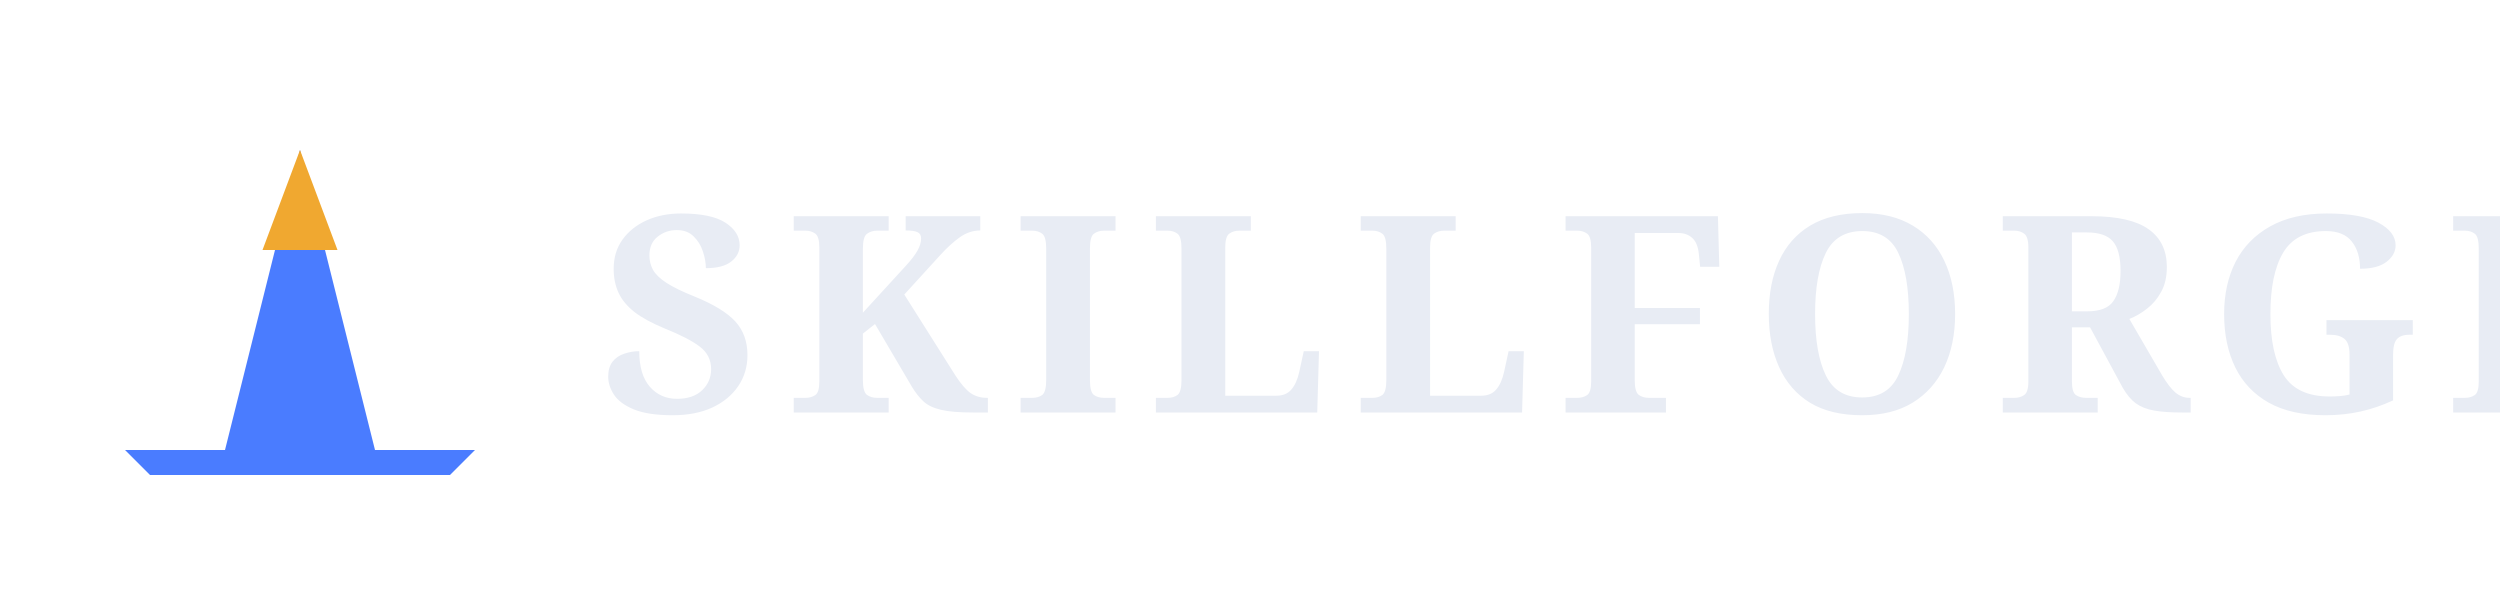
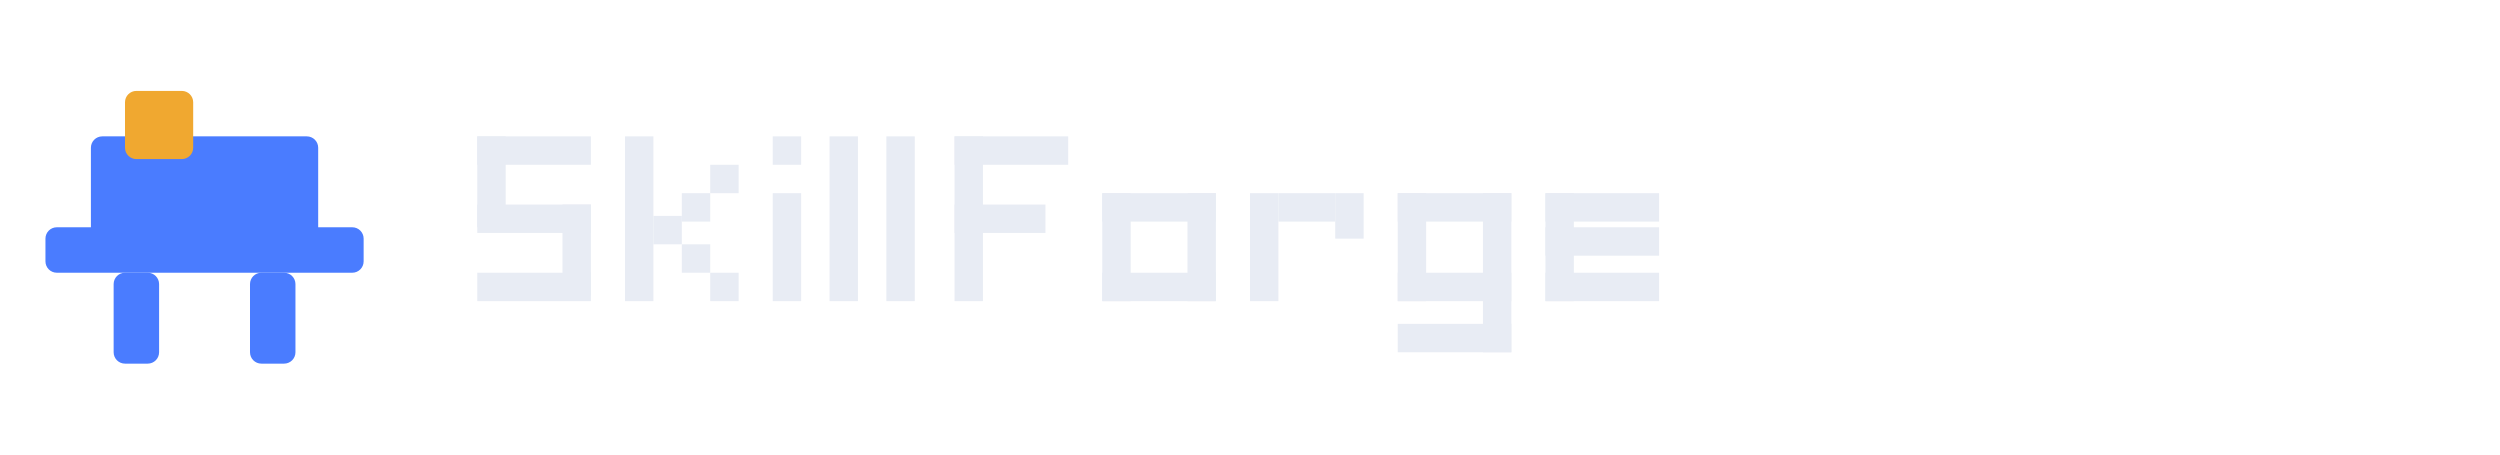
- <svg xmlns="http://www.w3.org/2000/svg" viewBox="0 0 200 48" width="200" height="48">
-   <path d="M10 36 L18 36 L20 28 L24 12 L28 28 L30 36 L38 36 L36 38 L12 38 Z" fill="#4A7CFF" />
-   <path d="M21 20 L24 12 L27 20 Z" fill="#F0A830" />
-   <text x="48" y="33" font-family="Cinzel, serif" font-weight="700" font-size="22" fill="#E8ECF4" letter-spacing="2">SKILLFORGE</text>
+ <svg xmlns="http://www.w3.org/2000/svg" viewBox="0 0 220 40" fill="none">
+   <rect x="4" y="20" width="28" height="4" rx="1" fill="#4A7CFF" />
+   <rect x="8" y="12" width="20" height="10" rx="1" fill="#4A7CFF" />
+   <rect x="11" y="8" width="6" height="6" rx="1" fill="#F0A830" />
+   <rect x="10" y="24" width="4" height="8" rx="1" fill="#4A7CFF" />
+   <rect x="22" y="24" width="4" height="8" rx="1" fill="#4A7CFF" />
+   <g fill="#E8ECF4">
+     <rect x="42" y="12" width="10" height="2.5" />
+     <rect x="42" y="12" width="2.5" height="8" />
+     <rect x="42" y="18" width="10" height="2.5" />
+     <rect x="49.5" y="18" width="2.5" height="8" />
+     <rect x="42" y="24" width="10" height="2.5" />
+     <rect x="55" y="12" width="2.5" height="14.5" />
+     <rect x="57.5" y="19" width="2.5" height="2.5" />
+     <rect x="60" y="17" width="2.5" height="2.5" />
+     <rect x="62.5" y="14.5" width="2.5" height="2.5" />
+     <rect x="60" y="21.5" width="2.5" height="2.5" />
+     <rect x="62.5" y="24" width="2.5" height="2.5" />
+     <rect x="68" y="12" width="2.5" height="2.5" />
+     <rect x="68" y="17" width="2.5" height="9.5" />
+     <rect x="73" y="12" width="2.5" height="14.5" />
+     <rect x="78" y="12" width="2.5" height="14.5" />
+     <rect x="84" y="12" width="10" height="2.5" />
+     <rect x="84" y="12" width="2.5" height="14.5" />
+     <rect x="84" y="18" width="8" height="2.5" />
+     <rect x="97" y="17" width="10" height="2.5" />
+     <rect x="97" y="17" width="2.5" height="9.5" />
+     <rect x="104.5" y="17" width="2.5" height="9.5" />
+     <rect x="97" y="24" width="10" height="2.5" />
+     <rect x="110" y="17" width="2.5" height="9.5" />
+     <rect x="112.5" y="17" width="5" height="2.5" />
+     <rect x="117.5" y="17" width="2.5" height="4" />
+     <rect x="123" y="17" width="10" height="2.5" />
+     <rect x="123" y="17" width="2.5" height="9.5" />
+     <rect x="130.5" y="17" width="2.5" height="14" />
+     <rect x="123" y="24" width="10" height="2.5" />
+     <rect x="123" y="28.5" width="10" height="2.5" />
+     <rect x="136" y="17" width="10" height="2.5" />
+     <rect x="136" y="17" width="2.5" height="9.5" />
+     <rect x="136" y="20" width="10" height="2.5" />
+     <rect x="136" y="24" width="10" height="2.5" />
+   </g>
</svg>
